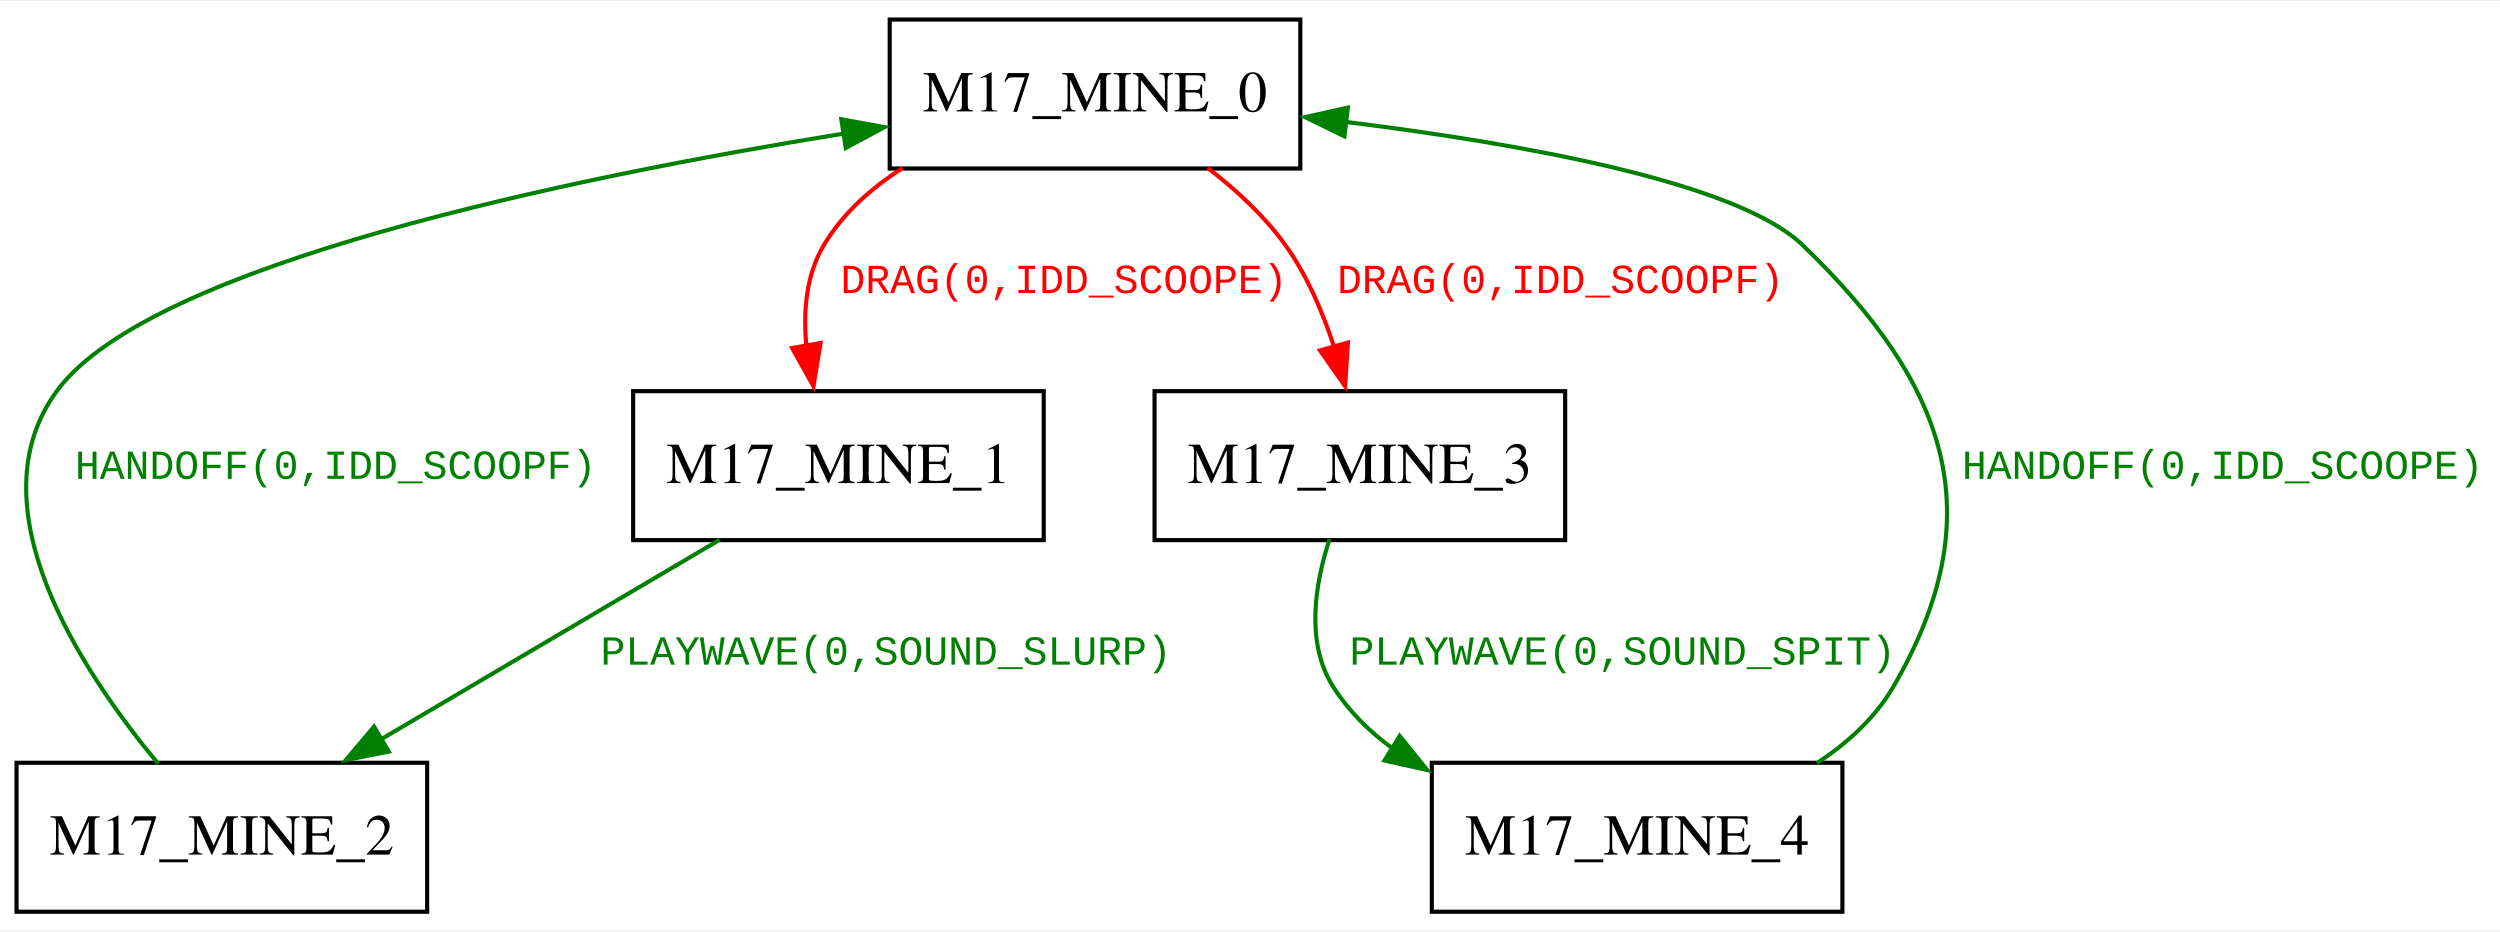
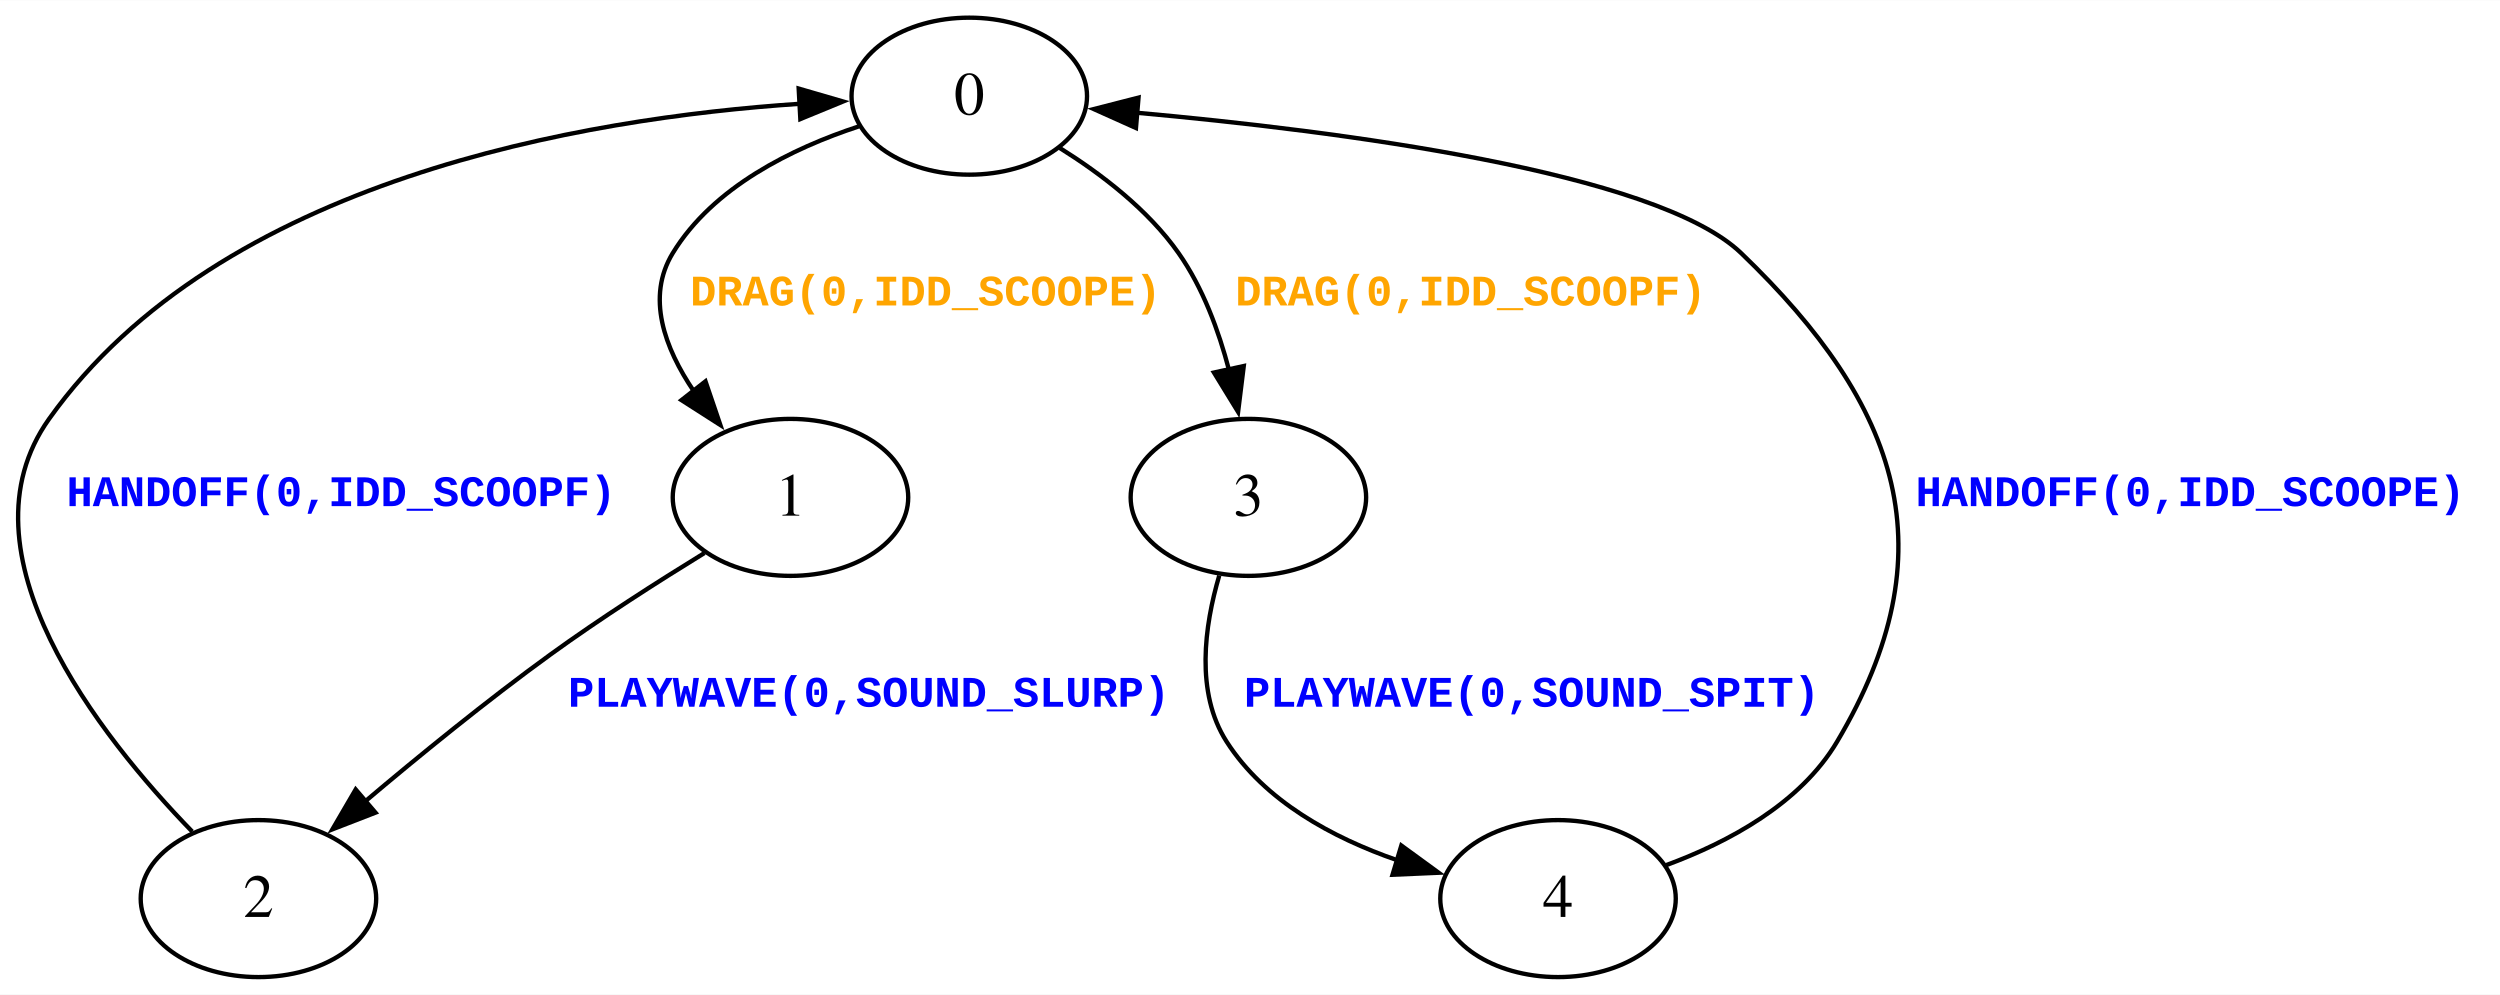
- <svg xmlns="http://www.w3.org/2000/svg" width="604pt" height="225pt" viewBox="0.00 0.00 604.13 224.60">
-   <g id="graph0" class="graph" transform="scale(1 1) rotate(0) translate(4 220.6)">
-     <polygon fill="white" stroke="none" points="-4,4 -4,-220.6 600.13,-220.6 600.13,4 -4,4" />
+ <svg xmlns="http://www.w3.org/2000/svg" width="573pt" height="228pt" viewBox="0.00 0.00 573.26 228.00">
+   <g id="graph0" class="graph" transform="scale(1 1) rotate(0) translate(4 224)">
+     <polygon fill="white" stroke="none" points="-4,4 -4,-224 569.26,-224 569.26,4 -4,4" />
    <g id="node1" class="node">
-       <polygon fill="none" stroke="black" points="211,-180.1 211,-216.1 310.22,-216.1 310.22,-180.1 211,-180.1" />
-       <text text-anchor="middle" x="260.61" y="-193.9" font-family="Times,serif" font-size="14.00">M17_MINE_0</text>
+       <ellipse fill="none" stroke="black" cx="218.26" cy="-202" rx="27" ry="18" />
+       <text text-anchor="middle" x="218.26" y="-197.8" font-family="Times,serif" font-size="14.00">0</text>
    </g>
    <g id="node2" class="node">
-       <polygon fill="none" stroke="black" points="149,-90.3 149,-126.3 248.22,-126.3 248.22,-90.3 149,-90.3" />
-       <text text-anchor="middle" x="198.61" y="-104.1" font-family="Times,serif" font-size="14.00">M17_MINE_1</text>
+       <ellipse fill="none" stroke="black" cx="177.26" cy="-110" rx="27" ry="18" />
+       <text text-anchor="middle" x="177.26" y="-105.8" font-family="Times,serif" font-size="14.00">1</text>
    </g>
    <g id="edge1" class="edge">
-       <path fill="none" stroke="red" d="M214.12,-180.22C206.53,-175.38 199.66,-169.27 195.09,-161.6 190.79,-154.37 190.05,-145.55 190.87,-137.22" />
-       <polygon fill="red" stroke="red" points="194.29,-137.94 192.58,-127.48 187.4,-136.72 194.29,-137.94" />
-       <text text-anchor="start" x="195.61" y="-150" font-family="Times,serif" font-size="14.00" fill="red"> </text>
-       <text text-anchor="start" x="199.11" y="-150" font-family="Courier New" font-size="10.00" fill="red">DRAG(0,IDD_SCOOPE)</text>
+       <path fill="none" stroke="black" d="M192.96,-195.08C177.72,-190.07 159.52,-181.19 150.26,-166 144.13,-155.95 148.34,-144.32 155.1,-134.34" />
+       <polygon fill="black" stroke="black" points="157.77,-136.62 161.18,-126.59 152.26,-132.3 157.77,-136.62" />
+       <text text-anchor="start" x="154.26" y="-154" font-family="Courier New" font-weight="bold" font-size="10.00" fill="orange">DRAG(0,IDD_SCOOPE)</text>
    </g>
    <g id="node3" class="node">
-       <polygon fill="none" stroke="black" points="275,-90.3 275,-126.3 374.22,-126.3 374.22,-90.3 275,-90.3" />
-       <text text-anchor="middle" x="324.61" y="-104.1" font-family="Times,serif" font-size="14.00">M17_MINE_3</text>
+       <ellipse fill="none" stroke="black" cx="282.26" cy="-110" rx="27" ry="18" />
+       <text text-anchor="middle" x="282.26" y="-105.8" font-family="Times,serif" font-size="14.00">3</text>
    </g>
    <g id="edge2" class="edge">
-       <path fill="none" stroke="red" d="M287.83,-180.25C294.7,-174.97 301.55,-168.65 306.61,-161.6 311.85,-154.31 315.66,-145.36 318.39,-136.95" />
-       <polygon fill="red" stroke="red" points="321.72,-138.04 321.06,-127.46 314.98,-136.14 321.72,-138.04" />
-       <text text-anchor="start" x="315.61" y="-150" font-family="Times,serif" font-size="14.00" fill="red"> </text>
-       <text text-anchor="start" x="319.11" y="-150" font-family="Courier New" font-size="10.00" fill="red">DRAG(0,IDD_SCOOPF)</text>
+       <path fill="none" stroke="black" d="M238.97,-190.14C248.52,-184.18 259.27,-175.96 266.26,-166 271.8,-158.1 275.44,-148.29 277.83,-139.15" />
+       <polygon fill="black" stroke="black" points="281.2,-140.12 279.9,-129.6 274.36,-138.63 281.2,-140.12" />
+       <text text-anchor="start" x="279.26" y="-154" font-family="Courier New" font-weight="bold" font-size="10.00" fill="orange">DRAG(0,IDD_SCOOPF)</text>
    </g>
    <g id="node4" class="node">
-       <polygon fill="none" stroke="black" points="0,-0.5 0,-36.5 99.22,-36.5 99.22,-0.5 0,-0.5" />
-       <text text-anchor="middle" x="49.61" y="-14.3" font-family="Times,serif" font-size="14.00">M17_MINE_2</text>
+       <ellipse fill="none" stroke="black" cx="55.26" cy="-18" rx="27" ry="18" />
+       <text text-anchor="middle" x="55.26" y="-13.8" font-family="Times,serif" font-size="14.00">2</text>
    </g>
    <g id="edge3" class="edge">
-       <path fill="none" stroke="green" d="M169.88,-90.37C146.59,-76.65 113.55,-57.18 87.99,-42.12" />
-       <polygon fill="green" stroke="green" points="89.95,-39.21 79.55,-37.15 86.39,-45.24 89.95,-39.21" />
-       <text text-anchor="start" x="137.61" y="-60.2" font-family="Times,serif" font-size="14.00" fill="green"> </text>
-       <text text-anchor="start" x="141.11" y="-60.2" font-family="Courier New" font-size="10.00" fill="green">PLAYWAVE(0,SOUND_SLURP)</text>
+       <path fill="none" stroke="black" d="M157.54,-97.25C146.88,-90.7 133.62,-82.23 122.26,-74 107.65,-63.41 92.03,-50.68 79.55,-40.13" />
+       <polygon fill="black" stroke="black" points="82.1,-37.71 72.22,-33.88 77.56,-43.03 82.1,-37.71" />
+       <text text-anchor="start" x="126.26" y="-62" font-family="Courier New" font-weight="bold" font-size="10.00" fill="blue">PLAYWAVE(0,SOUND_SLURP)</text>
    </g>
    <g id="node5" class="node">
-       <polygon fill="none" stroke="black" points="342,-0.5 342,-36.5 441.22,-36.5 441.22,-0.5 342,-0.5" />
-       <text text-anchor="middle" x="391.61" y="-14.3" font-family="Times,serif" font-size="14.00">M17_MINE_4</text>
+       <ellipse fill="none" stroke="black" cx="353.26" cy="-18" rx="27" ry="18" />
+       <text text-anchor="middle" x="353.26" y="-13.8" font-family="Times,serif" font-size="14.00">4</text>
    </g>
    <g id="edge5" class="edge">
-       <path fill="none" stroke="green" d="M317.29,-90.55C313.73,-79.64 311.47,-65.54 318.09,-55 321.85,-49.01 326.93,-44.01 332.68,-39.84" />
-       <polygon fill="green" stroke="green" points="334.24,-42.99 340.89,-34.74 330.55,-37.04 334.24,-42.99" />
-       <text text-anchor="start" x="318.61" y="-60.2" font-family="Times,serif" font-size="14.00" fill="green"> </text>
-       <text text-anchor="start" x="322.11" y="-60.2" font-family="Courier New" font-size="10.00" fill="green">PLAYWAVE(0,SOUND_SPIT)</text>
+       <path fill="none" stroke="black" d="M275.58,-92.07C272.16,-80.47 270.07,-65.22 277.26,-54 286,-40.35 301.56,-31.95 316.33,-26.82" />
+       <polygon fill="black" stroke="black" points="317.33,-30.17 325.89,-23.93 315.31,-23.47 317.33,-30.17" />
+       <text text-anchor="start" x="281.26" y="-62" font-family="Courier New" font-weight="bold" font-size="10.00" fill="blue">PLAYWAVE(0,SOUND_SPIT)</text>
    </g>
    <g id="edge4" class="edge">
-       <path fill="none" stroke="green" d="M34.26,-36.23C15.58,-58.68 -11.02,-98.96 10.09,-126.8 32.98,-157 133.49,-177.81 200.03,-188.57" />
-       <polygon fill="green" stroke="green" points="199.3,-192 209.73,-190.1 200.39,-185.08 199.3,-192" />
-       <text text-anchor="start" x="10.61" y="-105.1" font-family="Times,serif" font-size="14.00" fill="green"> </text>
-       <text text-anchor="start" x="14.11" y="-105.1" font-family="Courier New" font-size="10.00" fill="green">HANDOFF(0,IDD_SCOOPF)</text>
+       <path fill="none" stroke="black" d="M40.07,-33.37C18.9,-55.19 -14.57,-97.35 7.26,-128 46.42,-182.98 129.94,-196.94 179.35,-200.25" />
+       <polygon fill="black" stroke="black" points="179.14,-203.74 189.32,-200.78 179.52,-196.75 179.14,-203.74" />
+       <text text-anchor="start" x="11.26" y="-108" font-family="Courier New" font-weight="bold" font-size="10.00" fill="blue">HANDOFF(0,IDD_SCOOPF)</text>
    </g>
    <g id="edge6" class="edge">
-       <path fill="none" stroke="green" d="M435.03,-36.39C442.46,-41.26 449.19,-47.38 453.61,-55 477.87,-96.85 466.42,-128.01 431.61,-161.6 415.89,-176.77 363.67,-186.11 321.03,-191.38" />
-       <polygon fill="green" stroke="green" points="320.89,-187.87 311.37,-192.52 321.71,-194.82 320.89,-187.87" />
-       <text text-anchor="start" x="466.61" y="-105.1" font-family="Times,serif" font-size="14.00" fill="green"> </text>
-       <text text-anchor="start" x="470.11" y="-105.1" font-family="Courier New" font-size="10.00" fill="green">HANDOFF(0,IDD_SCOOPE)</text>
+       <path fill="none" stroke="black" d="M378.08,-25.68C392.24,-30.9 408.8,-39.73 417.26,-54 443.13,-97.64 431.83,-130.84 395.26,-166 375.84,-184.67 302.59,-194.05 256.63,-198.2" />
+       <polygon fill="black" stroke="black" points="256.48,-194.7 246.81,-199.04 257.07,-201.67 256.48,-194.7" />
+       <text text-anchor="start" x="435.26" y="-108" font-family="Courier New" font-weight="bold" font-size="10.00" fill="blue">HANDOFF(0,IDD_SCOOPE)</text>
    </g>
  </g>
</svg>
